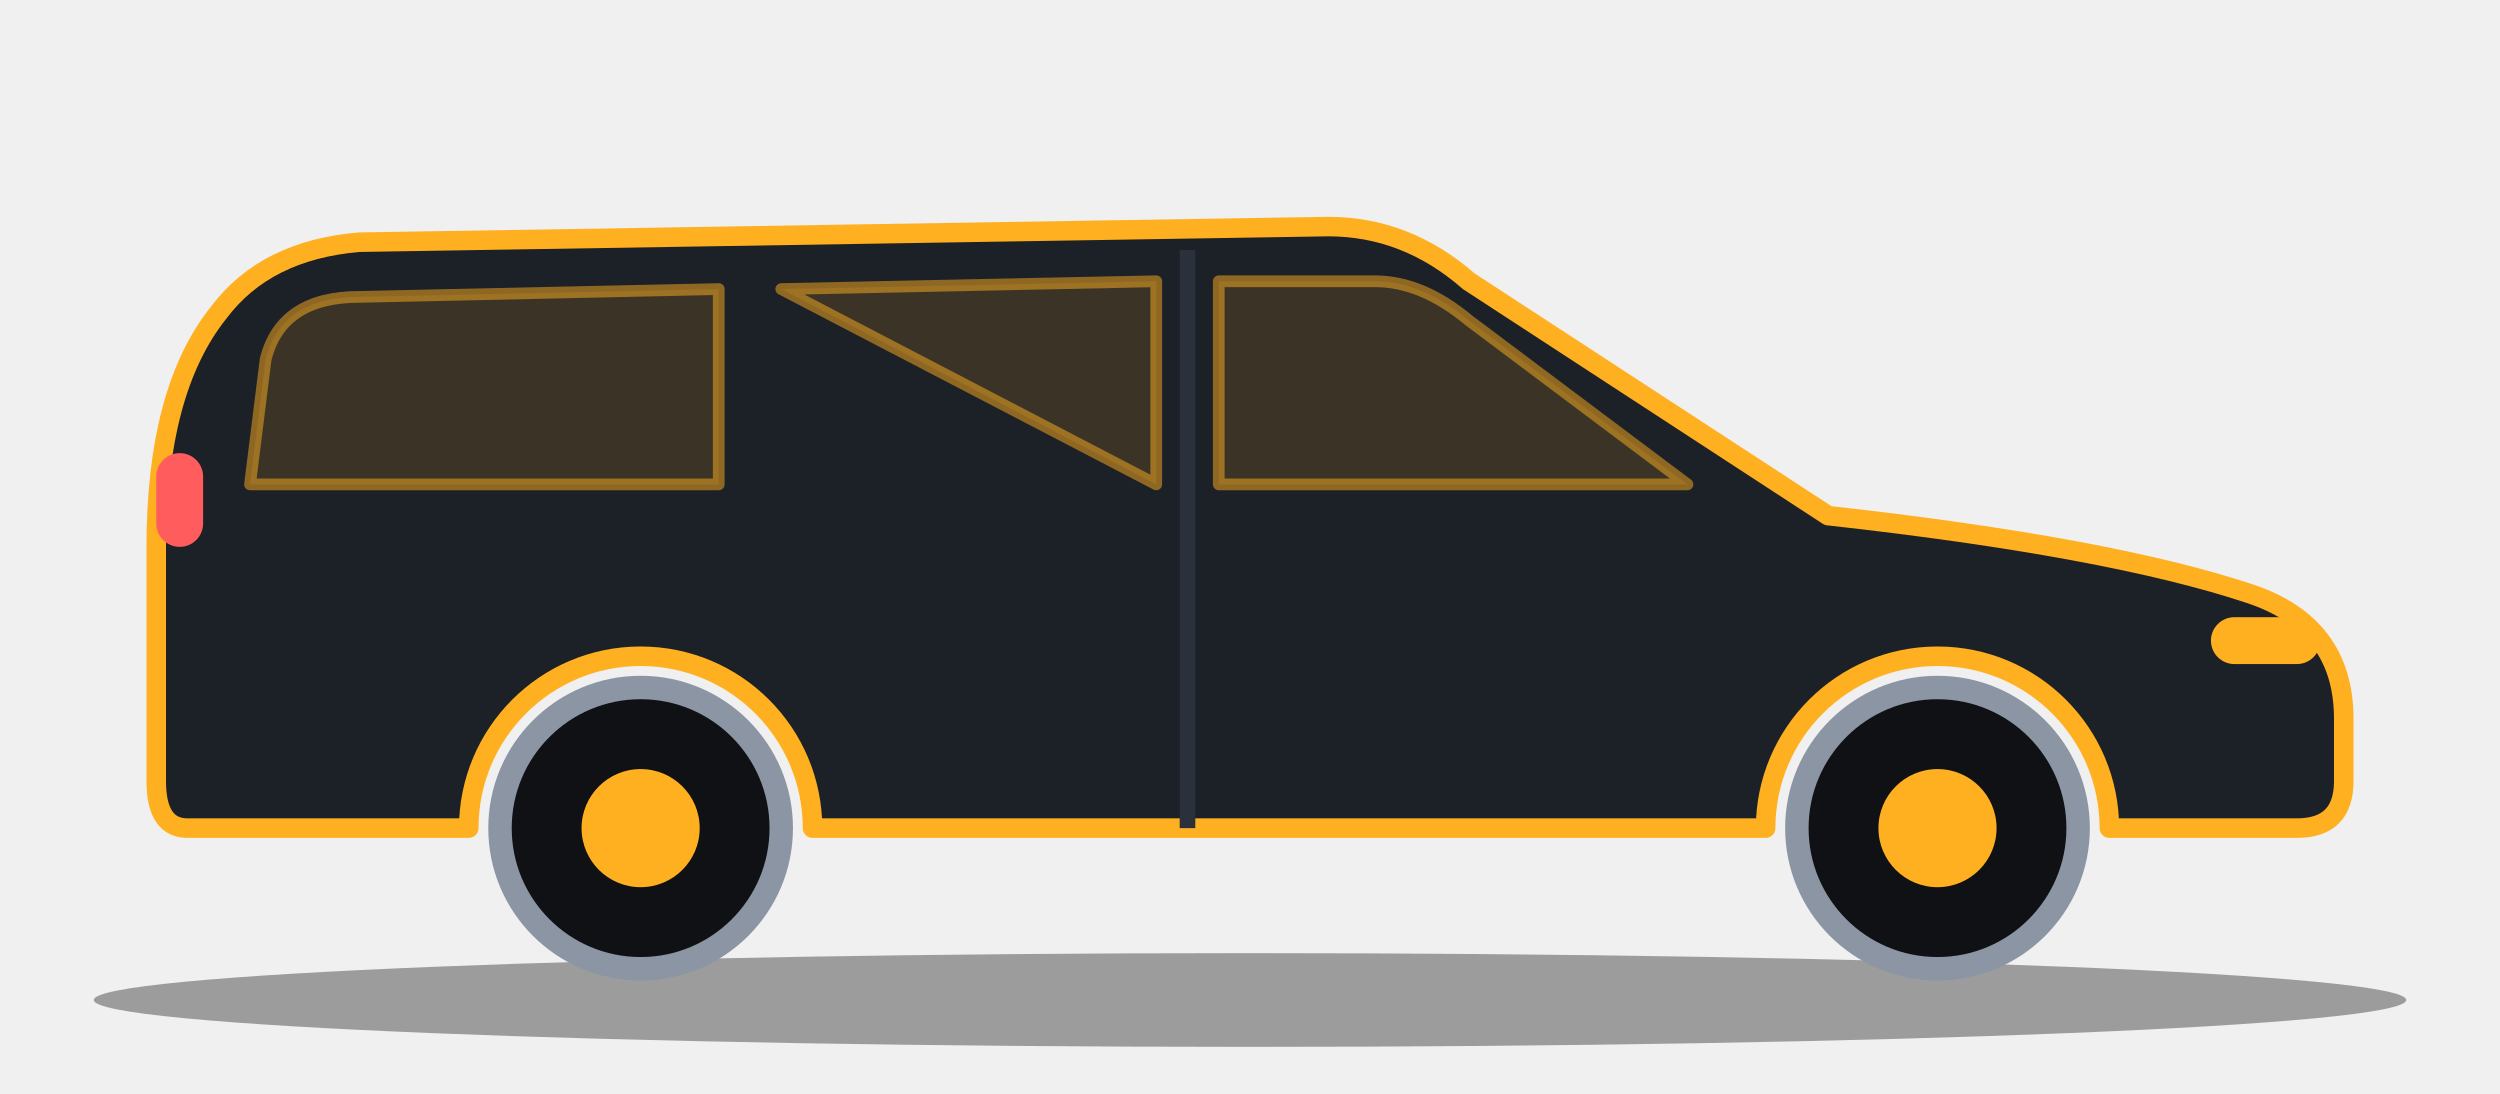
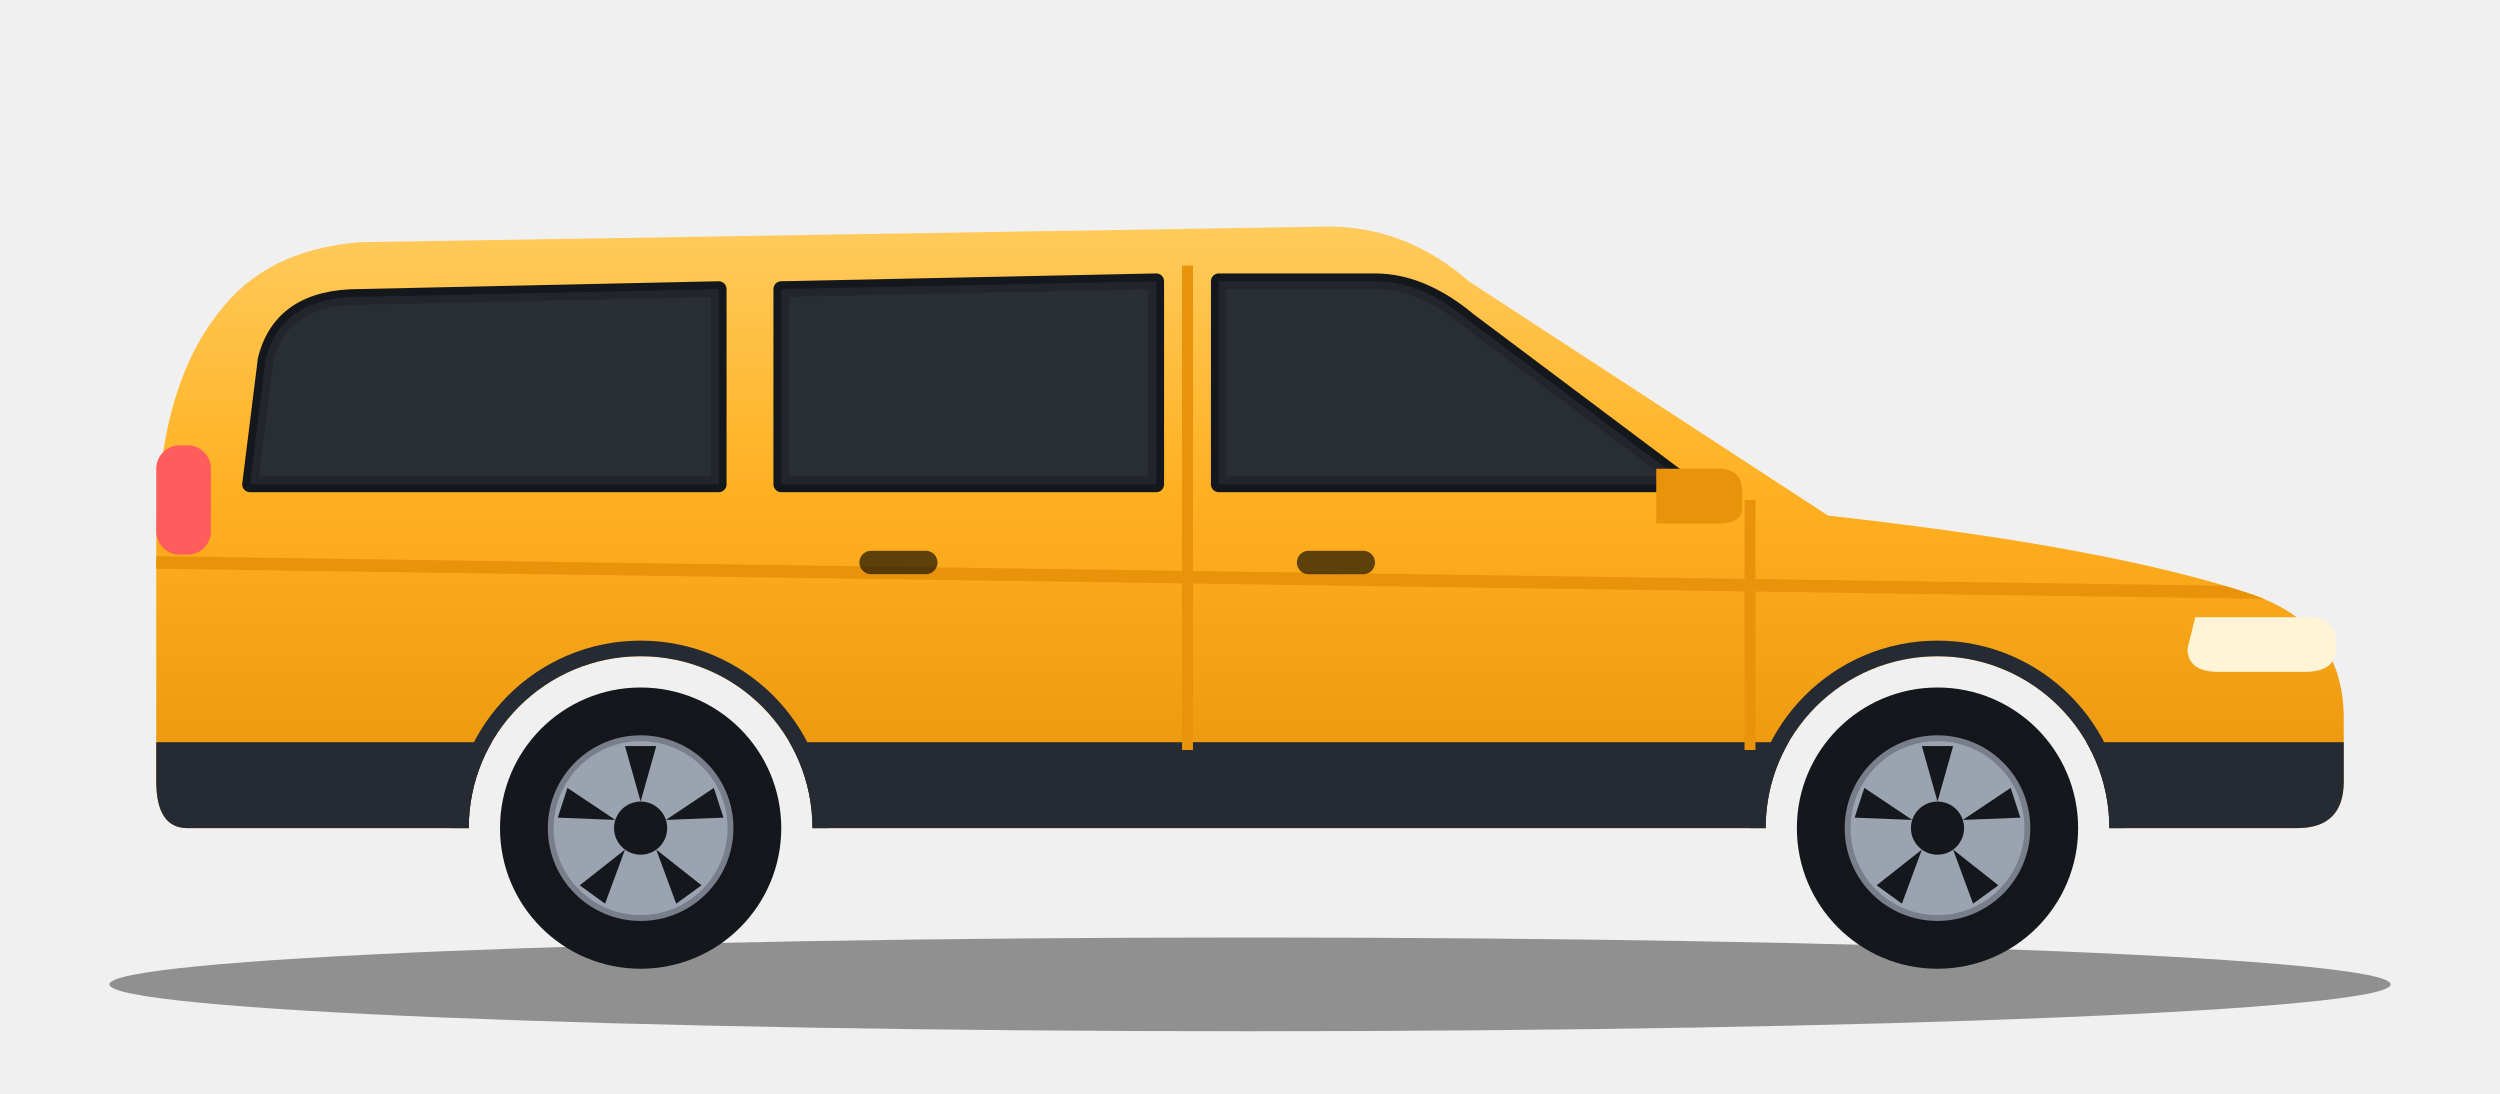
<svg xmlns="http://www.w3.org/2000/svg" viewBox="0 0 320 140" fill="none">
-   <ellipse cx="160" cy="128" rx="148" ry="6" fill="#000" opacity=".35" />
-   <path d="M24 106Q20 106 20 100L20 70Q20 50 28 40Q34 32 46 31L170 29Q180 29 188 36L234 66Q270 70 288 76Q300 80 300 92L300 100Q300 106 294 106L270 106A22 22 0 0 0 226 106L104 106A22 22 0 0 0 60 106Z" fill="#1c2027" stroke="#ffb020" stroke-width="2.5" stroke-linejoin="round" />
-   <path d="M32 62L34 46Q36 38 46 38L92 37L92 62Z" fill="#ffb020" fill-opacity=".14" stroke="#ffb020" stroke-opacity=".5" stroke-width="1.5" stroke-linejoin="round" />
-   <path d="M100 37L148 36L148 62Z" fill="#ffb020" fill-opacity=".14" stroke="#ffb020" stroke-opacity=".5" stroke-width="1.5" stroke-linejoin="round" />
-   <path d="M156 36L176 36Q182 36 188 41L216 62L156 62Z" fill="#ffb020" fill-opacity=".14" stroke="#ffb020" stroke-opacity=".5" stroke-width="1.5" stroke-linejoin="round" />
-   <path d="M152 32v74" stroke="#2b313a" stroke-width="2" />
-   <rect x="283" y="79" width="14" height="6" rx="3" fill="#ffb020" />
-   <rect x="20" y="58" width="6" height="12" rx="3" fill="#ff5d5d" />
-   <circle cx="82" cy="106" r="18" fill="#0f1114" stroke="#8b95a3" stroke-width="3" />
-   <circle cx="82" cy="106" r="7.56" fill="#ffb020" />
-   <circle cx="248" cy="106" r="18" fill="#0f1114" stroke="#8b95a3" stroke-width="3" />
-   <circle cx="248" cy="106" r="7.56" fill="#ffb020" />
+   <ellipse cx="160" cy="126" rx="146" ry="6" fill="#000" opacity=".4" />
+   <defs>
+     <linearGradient id="c-paint" x1="0" y1="0" x2="0" y2="1">
+       <stop offset="0" stop-color="#ffcb5c" />
+       <stop offset=".45" stop-color="#ffb020" />
+       <stop offset="1" stop-color="#e8930a" />
+     </linearGradient>
+     <clipPath id="c-clip">
+       <path d="M24 106Q20 106 20 100L20 70Q20 50 28 40Q34 32 46 31L170 29Q180 29 188 36L234 66Q270 70 288 76Q300 80 300 92L300 100Q300 106 294 106L270 106A22 22 0 0 0 226 106L104 106A22 22 0 0 0 60 106Z" />
+     </clipPath>
+   </defs>
+   <path d="M24 106Q20 106 20 100L20 70Q20 50 28 40Q34 32 46 31L170 29Q180 29 188 36L234 66Q270 70 288 76Q300 80 300 92L300 100Q300 106 294 106L270 106A22 22 0 0 0 226 106L104 106A22 22 0 0 0 60 106Z" fill="url(#c-paint)" />
+   <g clip-path="url(#c-clip)">
+     <rect x="0" y="95" width="320" height="20" fill="#262b33" />
+     <circle cx="82" cy="106" r="24" fill="#262b33" />
+     <circle cx="248" cy="106" r="24" fill="#262b33" />
+     <path d="M20 72L300 76" stroke="#e8930a" stroke-width="1.6" />
+     <path d="M152 34v62" stroke="#e8930a" stroke-width="1.4" />
+     <path d="M224 64v32" stroke="#e8930a" stroke-width="1.4" />
+   </g>
+   <path d="M32 62L34 46Q36 38 46 38L92 37L92 62Z" fill="#1c2027" stroke="#14171c" stroke-width="2" stroke-linejoin="round" />
+   <path d="M100 37L148 36L148 62L100 62Z" fill="#1c2027" stroke="#14171c" stroke-width="2" stroke-linejoin="round" />
+   <path d="M156 36L176 36Q182 36 188 41L216 62L156 62Z" fill="#1c2027" stroke="#14171c" stroke-width="2" stroke-linejoin="round" />
+   <path d="M32 62L34 46Q36 38 46 38L92 37L92 62Z" fill="#fff" fill-opacity=".06" />
+   <path d="M100 37L148 36L148 62L100 62Z" fill="#fff" fill-opacity=".06" />
+   <path d="M156 36L176 36Q182 36 188 41L216 62L156 62Z" fill="#fff" fill-opacity=".06" />
+   <rect x="110" y="70.5" width="10" height="3" rx="1.5" fill="#1a1203" opacity=".7" />
+   <rect x="166" y="70.5" width="10" height="3" rx="1.5" fill="#1a1203" opacity=".7" />
+   <path d="M212 60h8q3 0 3 3v2q0 2-3 2h-8z" fill="#e8930a" />
+   <path d="M281 79h14q4 0 4 3v1q0 3-4 3h-11q-4 0-4-3z" fill="#fff4d6" />
+   <rect x="20" y="57" width="7" height="14" rx="3" fill="#ff5d5d" />
+   <g transform="translate(82 106)">
+     <circle r="18" fill="#14171c" />
+     <circle r="11.88" fill="#9aa3af" />
+     <g class="spin">
+       <path d="M0 -3.4L-2 -10.5h4z" transform="rotate(0)" fill="#14171c" />
+       <path d="M0 -3.4L-2 -10.5h4z" transform="rotate(72)" fill="#14171c" />
+       <path d="M0 -3.4L-2 -10.5h4z" transform="rotate(144)" fill="#14171c" />
+       <path d="M0 -3.4L-2 -10.5h4z" transform="rotate(216)" fill="#14171c" />
+       <path d="M0 -3.4L-2 -10.5h4z" transform="rotate(288)" fill="#14171c" />
+       <circle r="11.88" fill="none" stroke="#14171c" stroke-opacity=".25" stroke-width="1.5" />
+     </g>
+     <circle r="3.4" fill="#14171c" />
+   </g>
+   <g transform="translate(248 106)">
+     <circle r="18" fill="#14171c" />
+     <circle r="11.88" fill="#9aa3af" />
+     <g class="spin">
+       <path d="M0 -3.4L-2 -10.5h4z" transform="rotate(0)" fill="#14171c" />
+       <path d="M0 -3.4L-2 -10.5h4z" transform="rotate(72)" fill="#14171c" />
+       <path d="M0 -3.4L-2 -10.5h4z" transform="rotate(144)" fill="#14171c" />
+       <path d="M0 -3.4L-2 -10.5h4z" transform="rotate(216)" fill="#14171c" />
+       <path d="M0 -3.4L-2 -10.5h4z" transform="rotate(288)" fill="#14171c" />
+       <circle r="11.88" fill="none" stroke="#14171c" stroke-opacity=".25" stroke-width="1.5" />
+     </g>
+     <circle r="3.4" fill="#14171c" />
+   </g>
</svg>
